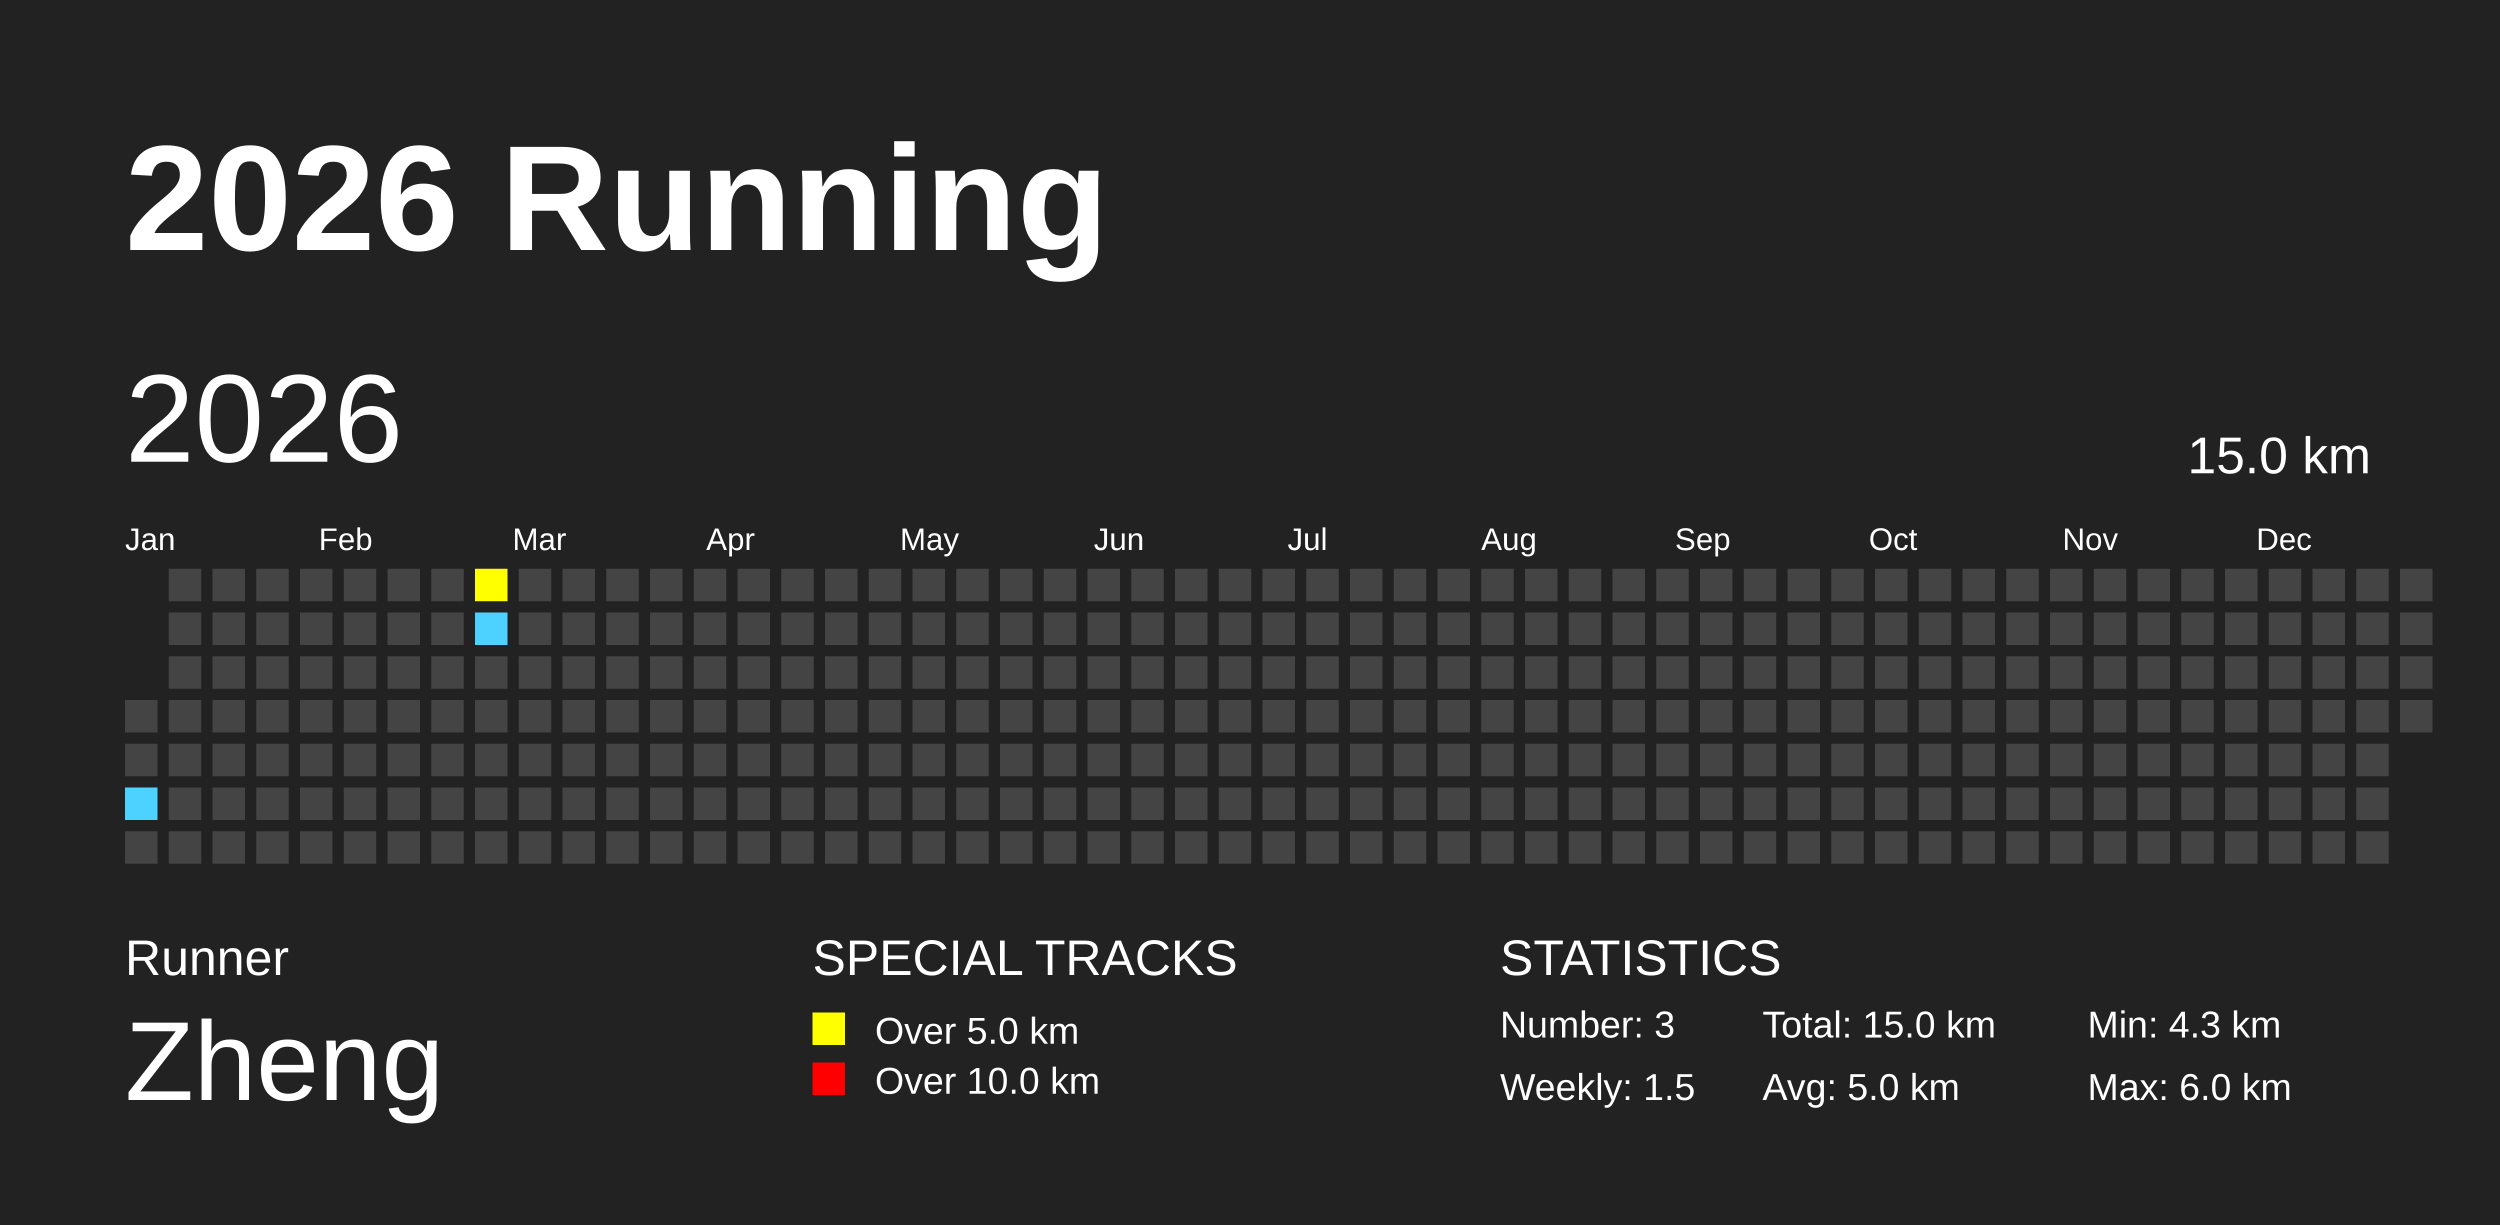
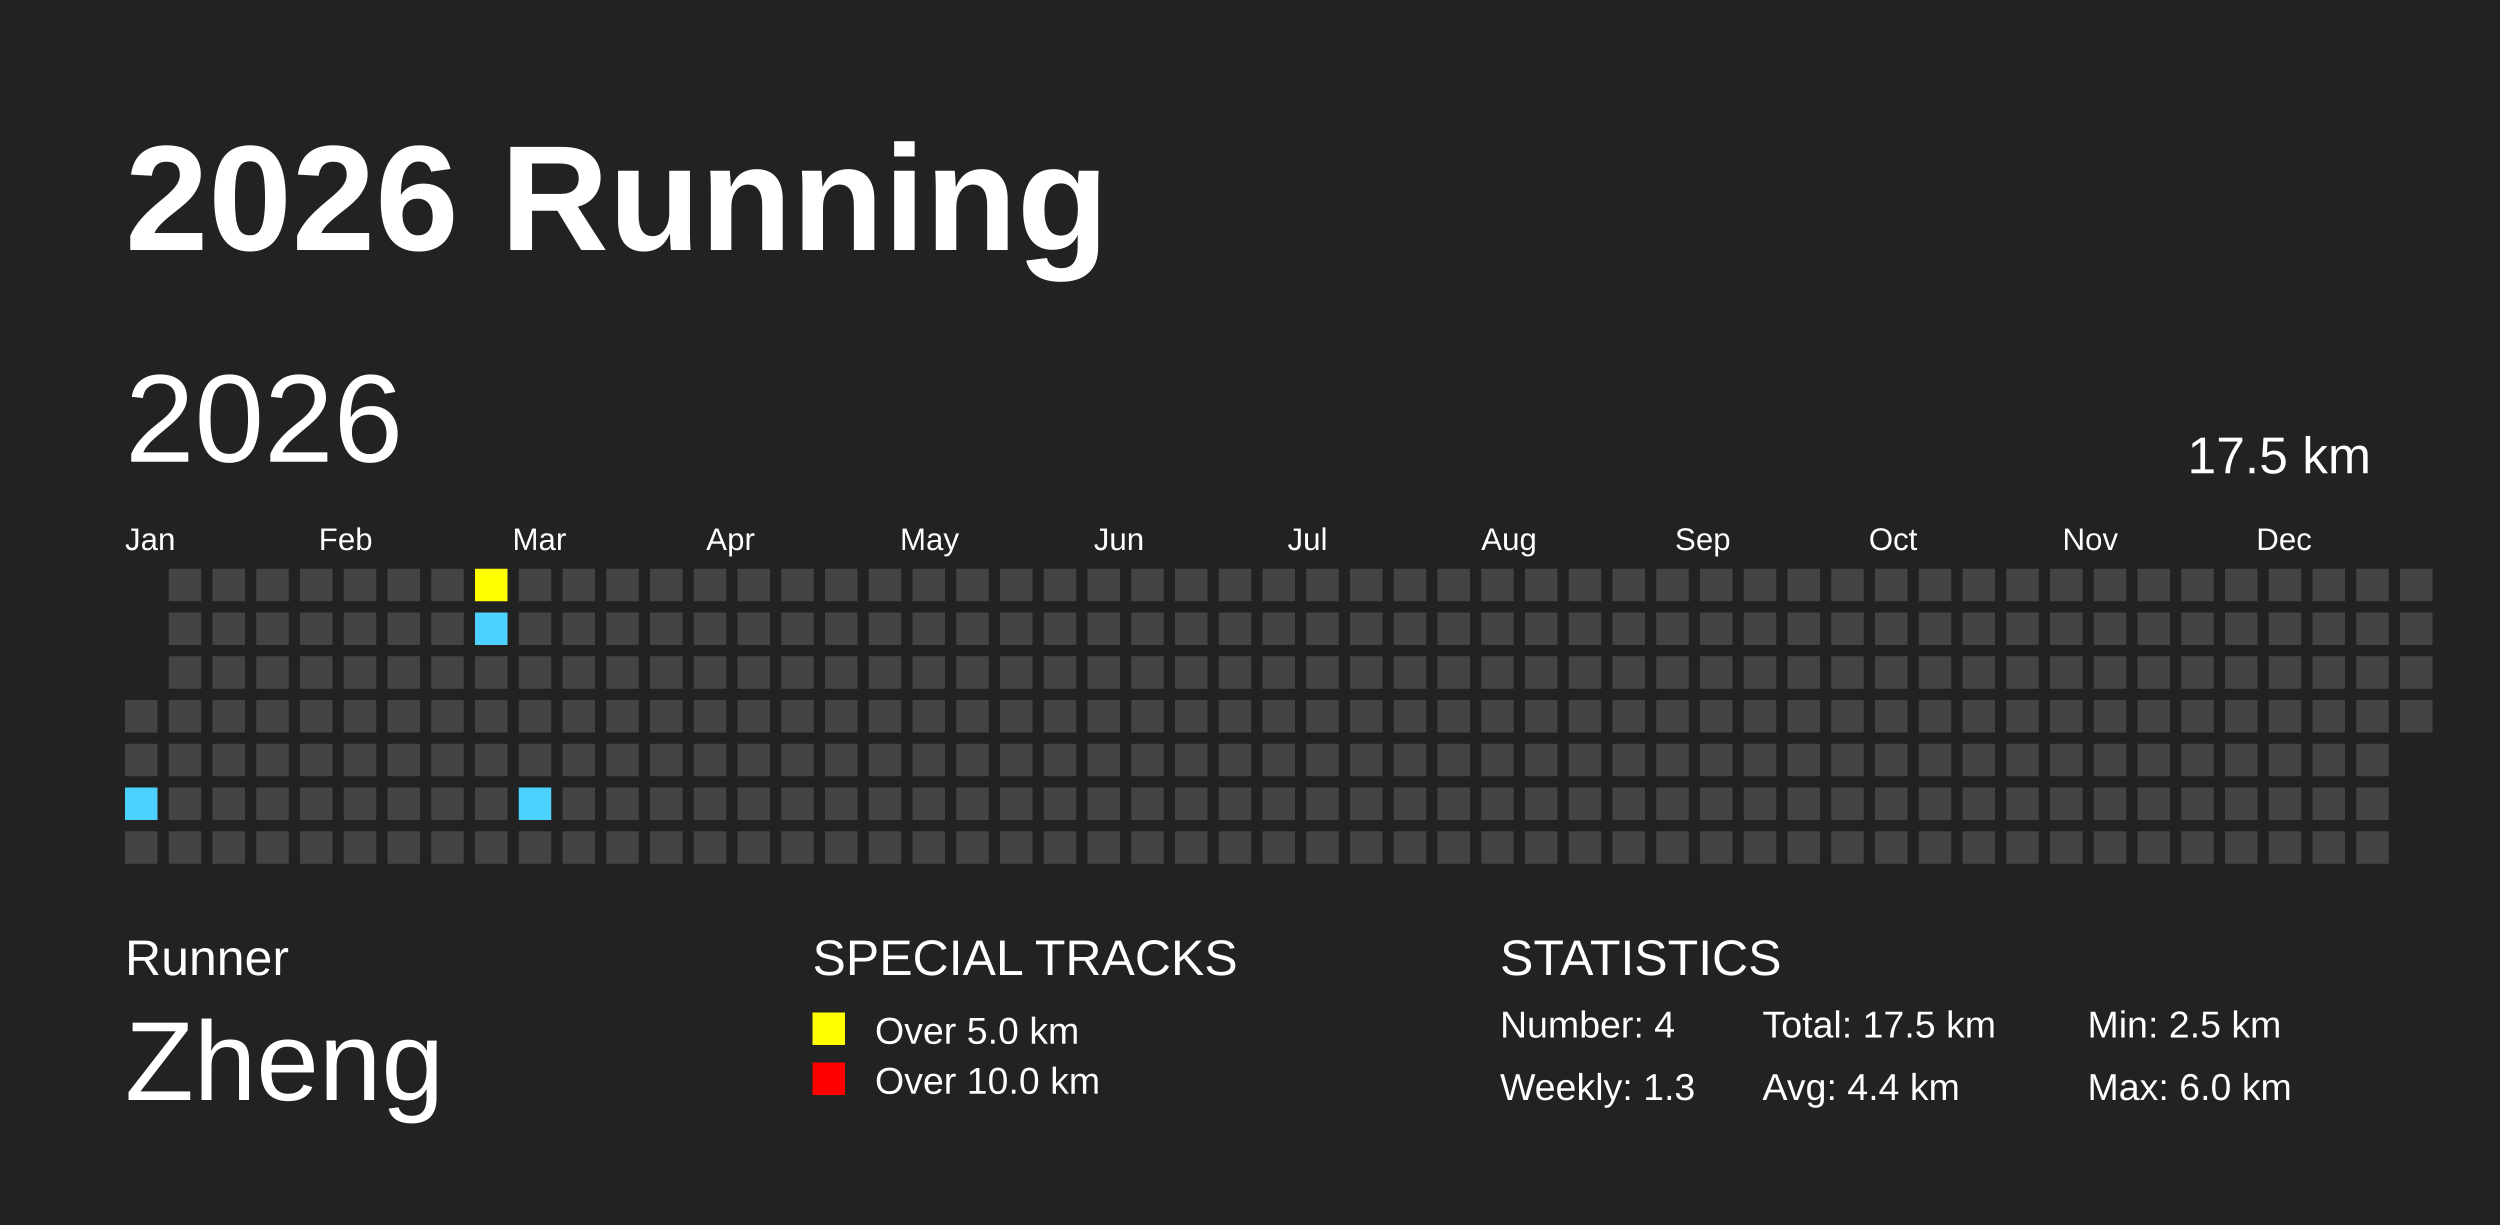
<svg xmlns="http://www.w3.org/2000/svg" baseProfile="full" height="98mm" version="1.1" viewBox="0,0,200,98" width="200mm">
  <defs />
  <rect fill="#222222" height="98" width="200" x="0" y="0" />
  <text fill="#FFFFFF" style="font-size:12px; font-family:Arial; font-weight:bold;" x="10" y="20">2026 Running</text>
  <text fill="#FFFFFF" style="font-size:4px; font-family:Arial" x="10" y="78">Runner</text>
  <text fill="#FFFFFF" style="font-size:9px; font-family:Arial" x="10" y="88">Zheng</text>
  <text fill="#FFFFFF" style="font-size:4px; font-family:Arial" x="65" y="78">SPECIAL TRACKS</text>
  <rect fill="yellow" height="2.6" width="2.6" x="65" y="81" />
  <text fill="#FFFFFF" style="font-size:3px; font-family:Arial" x="70" y="83.5">Over 5.0 km</text>
  <rect fill="red" height="2.6" width="2.6" x="65" y="85" />
  <text fill="#FFFFFF" style="font-size:3px; font-family:Arial" x="70" y="87.5">Over 10.0 km</text>
  <text fill="#FFFFFF" style="font-size:4px; font-family:Arial" x="120" y="78">STATISTICS</text>
-   <text fill="#FFFFFF" style="font-size:3px; font-family:Arial" x="120" y="83">Number: 3</text>
-   <text fill="#FFFFFF" style="font-size:3px; font-family:Arial" x="120" y="88">Weekly: 1.5</text>
-   <text fill="#FFFFFF" style="font-size:3px; font-family:Arial" x="141" y="83">Total: 15.0 km</text>
-   <text fill="#FFFFFF" style="font-size:3px; font-family:Arial" x="141" y="88">Avg: 5.0 km</text>
-   <text fill="#FFFFFF" style="font-size:3px; font-family:Arial" x="167" y="83">Min: 4.3 km</text>
+   <text fill="#FFFFFF" style="font-size:3px; font-family:Arial" x="120" y="83">Number: 4</text>
+   <text fill="#FFFFFF" style="font-size:3px; font-family:Arial" x="120" y="88">Weekly: 1.3</text>
+   <text fill="#FFFFFF" style="font-size:3px; font-family:Arial" x="141" y="83">Total: 17.5 km</text>
+   <text fill="#FFFFFF" style="font-size:3px; font-family:Arial" x="141" y="88">Avg: 4.4 km</text>
+   <text fill="#FFFFFF" style="font-size:3px; font-family:Arial" x="167" y="83">Min: 2.5 km</text>
  <text fill="#FFFFFF" style="font-size:3px; font-family:Arial" x="167" y="88">Max: 6.0 km</text>
  <text dominant-baseline="hanging" fill="#FFFFFF" style="font-size:10.0px; font-family:Arial;" x="10" y="30">2026</text>
-   <text dominant-baseline="hanging" fill="#FFFFFF" style="font-size:4.125px; font-family:Arial;" x="175" y="35">15.0 km</text>
+   <text dominant-baseline="hanging" fill="#FFFFFF" style="font-size:4.125px; font-family:Arial;" x="175" y="35">17.5 km</text>
  <text fill="#FFFFFF" style="font-size:2.5px; font-family:Arial" x="10.0" y="44">Jan</text>
  <text fill="#FFFFFF" style="font-size:2.5px; font-family:Arial" x="25.5" y="44">Feb</text>
  <text fill="#FFFFFF" style="font-size:2.5px; font-family:Arial" x="41.0" y="44">Mar</text>
  <text fill="#FFFFFF" style="font-size:2.5px; font-family:Arial" x="56.5" y="44">Apr</text>
  <text fill="#FFFFFF" style="font-size:2.5px; font-family:Arial" x="72.0" y="44">May</text>
  <text fill="#FFFFFF" style="font-size:2.5px; font-family:Arial" x="87.5" y="44">Jun</text>
  <text fill="#FFFFFF" style="font-size:2.5px; font-family:Arial" x="103.0" y="44">Jul</text>
  <text fill="#FFFFFF" style="font-size:2.5px; font-family:Arial" x="118.5" y="44">Aug</text>
  <text fill="#FFFFFF" style="font-size:2.5px; font-family:Arial" x="134.0" y="44">Sep</text>
  <text fill="#FFFFFF" style="font-size:2.5px; font-family:Arial" x="149.5" y="44">Oct</text>
  <text fill="#FFFFFF" style="font-size:2.5px; font-family:Arial" x="165.0" y="44">Nov</text>
  <text fill="#FFFFFF" style="font-size:2.5px; font-family:Arial" x="180.5" y="44">Dec</text>
  <rect fill="#444444" height="2.6" width="2.6" x="10.0" y="56.0" />
  <rect fill="#444444" height="2.6" width="2.6" x="10.0" y="59.5" />
  <rect fill="#4DD2FF" height="2.6" width="2.6" x="10.0" y="63.0" />
  <rect fill="#444444" height="2.6" width="2.6" x="10.0" y="66.5" />
  <rect fill="#444444" height="2.6" width="2.6" x="13.5" y="45.5" />
  <rect fill="#444444" height="2.6" width="2.6" x="13.5" y="49.0" />
  <rect fill="#444444" height="2.6" width="2.6" x="13.5" y="52.5" />
  <rect fill="#444444" height="2.6" width="2.6" x="13.5" y="56.0" />
  <rect fill="#444444" height="2.6" width="2.6" x="13.5" y="59.5" />
  <rect fill="#444444" height="2.6" width="2.6" x="13.5" y="63.0" />
  <rect fill="#444444" height="2.6" width="2.6" x="13.5" y="66.5" />
  <rect fill="#444444" height="2.6" width="2.6" x="17.0" y="45.5" />
  <rect fill="#444444" height="2.6" width="2.6" x="17.0" y="49.0" />
  <rect fill="#444444" height="2.6" width="2.6" x="17.0" y="52.5" />
  <rect fill="#444444" height="2.6" width="2.6" x="17.0" y="56.0" />
  <rect fill="#444444" height="2.6" width="2.6" x="17.0" y="59.5" />
  <rect fill="#444444" height="2.6" width="2.6" x="17.0" y="63.0" />
  <rect fill="#444444" height="2.6" width="2.6" x="17.0" y="66.5" />
  <rect fill="#444444" height="2.6" width="2.6" x="20.5" y="45.5" />
  <rect fill="#444444" height="2.6" width="2.6" x="20.5" y="49.0" />
  <rect fill="#444444" height="2.6" width="2.6" x="20.5" y="52.5" />
  <rect fill="#444444" height="2.6" width="2.6" x="20.5" y="56.0" />
  <rect fill="#444444" height="2.6" width="2.6" x="20.5" y="59.5" />
  <rect fill="#444444" height="2.6" width="2.6" x="20.5" y="63.0" />
  <rect fill="#444444" height="2.6" width="2.6" x="20.5" y="66.5" />
  <rect fill="#444444" height="2.6" width="2.6" x="24.0" y="45.5" />
  <rect fill="#444444" height="2.6" width="2.6" x="24.0" y="49.0" />
  <rect fill="#444444" height="2.6" width="2.6" x="24.0" y="52.5" />
  <rect fill="#444444" height="2.6" width="2.6" x="24.0" y="56.0" />
  <rect fill="#444444" height="2.6" width="2.6" x="24.0" y="59.5" />
  <rect fill="#444444" height="2.6" width="2.6" x="24.0" y="63.0" />
  <rect fill="#444444" height="2.6" width="2.6" x="24.0" y="66.5" />
  <rect fill="#444444" height="2.6" width="2.6" x="27.5" y="45.5" />
  <rect fill="#444444" height="2.6" width="2.6" x="27.5" y="49.0" />
  <rect fill="#444444" height="2.6" width="2.6" x="27.5" y="52.5" />
  <rect fill="#444444" height="2.6" width="2.6" x="27.5" y="56.0" />
  <rect fill="#444444" height="2.6" width="2.6" x="27.5" y="59.5" />
  <rect fill="#444444" height="2.6" width="2.6" x="27.5" y="63.0" />
  <rect fill="#444444" height="2.6" width="2.6" x="27.5" y="66.5" />
  <rect fill="#444444" height="2.6" width="2.6" x="31.0" y="45.5" />
  <rect fill="#444444" height="2.6" width="2.6" x="31.0" y="49.0" />
  <rect fill="#444444" height="2.6" width="2.6" x="31.0" y="52.5" />
  <rect fill="#444444" height="2.6" width="2.6" x="31.0" y="56.0" />
  <rect fill="#444444" height="2.6" width="2.6" x="31.0" y="59.5" />
  <rect fill="#444444" height="2.6" width="2.6" x="31.0" y="63.0" />
  <rect fill="#444444" height="2.6" width="2.6" x="31.0" y="66.5" />
  <rect fill="#444444" height="2.6" width="2.6" x="34.5" y="45.5" />
  <rect fill="#444444" height="2.6" width="2.6" x="34.5" y="49.0" />
  <rect fill="#444444" height="2.6" width="2.6" x="34.5" y="52.5" />
  <rect fill="#444444" height="2.6" width="2.6" x="34.5" y="56.0" />
  <rect fill="#444444" height="2.6" width="2.6" x="34.5" y="59.5" />
  <rect fill="#444444" height="2.6" width="2.6" x="34.5" y="63.0" />
  <rect fill="#444444" height="2.6" width="2.6" x="34.5" y="66.5" />
  <rect fill="yellow" height="2.6" width="2.6" x="38.0" y="45.5" />
  <rect fill="#4DD2FF" height="2.6" width="2.6" x="38.0" y="49.0" />
  <rect fill="#444444" height="2.6" width="2.6" x="38.0" y="52.5" />
  <rect fill="#444444" height="2.6" width="2.6" x="38.0" y="56.0" />
  <rect fill="#444444" height="2.6" width="2.6" x="38.0" y="59.5" />
  <rect fill="#444444" height="2.6" width="2.6" x="38.0" y="63.0" />
  <rect fill="#444444" height="2.6" width="2.6" x="38.0" y="66.5" />
  <rect fill="#444444" height="2.6" width="2.6" x="41.5" y="45.5" />
  <rect fill="#444444" height="2.6" width="2.6" x="41.5" y="49.0" />
  <rect fill="#444444" height="2.6" width="2.6" x="41.5" y="52.5" />
  <rect fill="#444444" height="2.6" width="2.6" x="41.5" y="56.0" />
  <rect fill="#444444" height="2.6" width="2.6" x="41.5" y="59.5" />
-   <rect fill="#444444" height="2.6" width="2.6" x="41.5" y="63.0" />
+   <rect fill="#4DD2FF" height="2.6" width="2.6" x="41.5" y="63.0" />
  <rect fill="#444444" height="2.6" width="2.6" x="41.5" y="66.5" />
  <rect fill="#444444" height="2.6" width="2.6" x="45.0" y="45.5" />
  <rect fill="#444444" height="2.6" width="2.6" x="45.0" y="49.0" />
  <rect fill="#444444" height="2.6" width="2.6" x="45.0" y="52.5" />
  <rect fill="#444444" height="2.6" width="2.6" x="45.0" y="56.0" />
  <rect fill="#444444" height="2.6" width="2.6" x="45.0" y="59.5" />
  <rect fill="#444444" height="2.6" width="2.6" x="45.0" y="63.0" />
  <rect fill="#444444" height="2.6" width="2.6" x="45.0" y="66.5" />
  <rect fill="#444444" height="2.6" width="2.6" x="48.5" y="45.5" />
  <rect fill="#444444" height="2.6" width="2.6" x="48.5" y="49.0" />
  <rect fill="#444444" height="2.6" width="2.6" x="48.5" y="52.5" />
  <rect fill="#444444" height="2.6" width="2.6" x="48.5" y="56.0" />
  <rect fill="#444444" height="2.6" width="2.6" x="48.5" y="59.5" />
  <rect fill="#444444" height="2.6" width="2.6" x="48.5" y="63.0" />
  <rect fill="#444444" height="2.6" width="2.6" x="48.5" y="66.5" />
  <rect fill="#444444" height="2.6" width="2.6" x="52.0" y="45.5" />
  <rect fill="#444444" height="2.6" width="2.6" x="52.0" y="49.0" />
  <rect fill="#444444" height="2.6" width="2.6" x="52.0" y="52.5" />
  <rect fill="#444444" height="2.6" width="2.6" x="52.0" y="56.0" />
  <rect fill="#444444" height="2.6" width="2.6" x="52.0" y="59.5" />
  <rect fill="#444444" height="2.6" width="2.6" x="52.0" y="63.0" />
  <rect fill="#444444" height="2.6" width="2.6" x="52.0" y="66.5" />
  <rect fill="#444444" height="2.6" width="2.6" x="55.5" y="45.5" />
  <rect fill="#444444" height="2.6" width="2.6" x="55.5" y="49.0" />
  <rect fill="#444444" height="2.6" width="2.6" x="55.5" y="52.5" />
  <rect fill="#444444" height="2.6" width="2.6" x="55.5" y="56.0" />
  <rect fill="#444444" height="2.6" width="2.6" x="55.5" y="59.5" />
  <rect fill="#444444" height="2.6" width="2.6" x="55.5" y="63.0" />
  <rect fill="#444444" height="2.6" width="2.6" x="55.5" y="66.5" />
  <rect fill="#444444" height="2.6" width="2.6" x="59.0" y="45.5" />
  <rect fill="#444444" height="2.6" width="2.6" x="59.0" y="49.0" />
  <rect fill="#444444" height="2.6" width="2.6" x="59.0" y="52.5" />
  <rect fill="#444444" height="2.6" width="2.6" x="59.0" y="56.0" />
  <rect fill="#444444" height="2.6" width="2.6" x="59.0" y="59.5" />
  <rect fill="#444444" height="2.6" width="2.6" x="59.0" y="63.0" />
  <rect fill="#444444" height="2.6" width="2.6" x="59.0" y="66.5" />
  <rect fill="#444444" height="2.6" width="2.6" x="62.5" y="45.5" />
  <rect fill="#444444" height="2.6" width="2.6" x="62.5" y="49.0" />
  <rect fill="#444444" height="2.6" width="2.6" x="62.5" y="52.5" />
  <rect fill="#444444" height="2.6" width="2.6" x="62.5" y="56.0" />
  <rect fill="#444444" height="2.6" width="2.6" x="62.5" y="59.5" />
  <rect fill="#444444" height="2.6" width="2.6" x="62.5" y="63.0" />
  <rect fill="#444444" height="2.6" width="2.6" x="62.5" y="66.5" />
  <rect fill="#444444" height="2.6" width="2.6" x="66.0" y="45.5" />
  <rect fill="#444444" height="2.6" width="2.6" x="66.0" y="49.0" />
  <rect fill="#444444" height="2.6" width="2.6" x="66.0" y="52.5" />
  <rect fill="#444444" height="2.6" width="2.6" x="66.0" y="56.0" />
  <rect fill="#444444" height="2.6" width="2.6" x="66.0" y="59.5" />
  <rect fill="#444444" height="2.6" width="2.6" x="66.0" y="63.0" />
  <rect fill="#444444" height="2.6" width="2.6" x="66.0" y="66.5" />
  <rect fill="#444444" height="2.6" width="2.6" x="69.5" y="45.5" />
  <rect fill="#444444" height="2.6" width="2.6" x="69.5" y="49.0" />
  <rect fill="#444444" height="2.6" width="2.6" x="69.5" y="52.5" />
  <rect fill="#444444" height="2.6" width="2.6" x="69.5" y="56.0" />
  <rect fill="#444444" height="2.6" width="2.6" x="69.5" y="59.5" />
  <rect fill="#444444" height="2.6" width="2.6" x="69.5" y="63.0" />
  <rect fill="#444444" height="2.6" width="2.6" x="69.5" y="66.5" />
  <rect fill="#444444" height="2.6" width="2.6" x="73.0" y="45.5" />
  <rect fill="#444444" height="2.6" width="2.6" x="73.0" y="49.0" />
  <rect fill="#444444" height="2.6" width="2.6" x="73.0" y="52.5" />
  <rect fill="#444444" height="2.6" width="2.6" x="73.0" y="56.0" />
  <rect fill="#444444" height="2.6" width="2.6" x="73.0" y="59.5" />
  <rect fill="#444444" height="2.6" width="2.6" x="73.0" y="63.0" />
  <rect fill="#444444" height="2.6" width="2.6" x="73.0" y="66.5" />
  <rect fill="#444444" height="2.6" width="2.6" x="76.5" y="45.5" />
  <rect fill="#444444" height="2.6" width="2.6" x="76.5" y="49.0" />
  <rect fill="#444444" height="2.6" width="2.6" x="76.5" y="52.5" />
  <rect fill="#444444" height="2.6" width="2.6" x="76.5" y="56.0" />
  <rect fill="#444444" height="2.6" width="2.6" x="76.5" y="59.5" />
  <rect fill="#444444" height="2.6" width="2.6" x="76.5" y="63.0" />
  <rect fill="#444444" height="2.6" width="2.6" x="76.5" y="66.5" />
  <rect fill="#444444" height="2.6" width="2.6" x="80.0" y="45.5" />
  <rect fill="#444444" height="2.6" width="2.6" x="80.0" y="49.0" />
  <rect fill="#444444" height="2.6" width="2.6" x="80.0" y="52.5" />
  <rect fill="#444444" height="2.6" width="2.6" x="80.0" y="56.0" />
  <rect fill="#444444" height="2.6" width="2.6" x="80.0" y="59.5" />
  <rect fill="#444444" height="2.6" width="2.6" x="80.0" y="63.0" />
  <rect fill="#444444" height="2.6" width="2.6" x="80.0" y="66.5" />
  <rect fill="#444444" height="2.6" width="2.6" x="83.5" y="45.5" />
  <rect fill="#444444" height="2.6" width="2.6" x="83.5" y="49.0" />
  <rect fill="#444444" height="2.6" width="2.6" x="83.5" y="52.5" />
  <rect fill="#444444" height="2.6" width="2.6" x="83.5" y="56.0" />
  <rect fill="#444444" height="2.6" width="2.6" x="83.5" y="59.5" />
  <rect fill="#444444" height="2.6" width="2.6" x="83.5" y="63.0" />
  <rect fill="#444444" height="2.6" width="2.6" x="83.5" y="66.5" />
  <rect fill="#444444" height="2.6" width="2.6" x="87.0" y="45.5" />
  <rect fill="#444444" height="2.6" width="2.6" x="87.0" y="49.0" />
  <rect fill="#444444" height="2.6" width="2.6" x="87.0" y="52.5" />
  <rect fill="#444444" height="2.6" width="2.6" x="87.0" y="56.0" />
  <rect fill="#444444" height="2.6" width="2.6" x="87.0" y="59.5" />
  <rect fill="#444444" height="2.6" width="2.6" x="87.0" y="63.0" />
  <rect fill="#444444" height="2.6" width="2.6" x="87.0" y="66.5" />
  <rect fill="#444444" height="2.6" width="2.6" x="90.5" y="45.5" />
  <rect fill="#444444" height="2.6" width="2.6" x="90.5" y="49.0" />
  <rect fill="#444444" height="2.6" width="2.6" x="90.5" y="52.5" />
  <rect fill="#444444" height="2.6" width="2.6" x="90.5" y="56.0" />
  <rect fill="#444444" height="2.6" width="2.6" x="90.5" y="59.5" />
  <rect fill="#444444" height="2.6" width="2.6" x="90.5" y="63.0" />
  <rect fill="#444444" height="2.6" width="2.6" x="90.5" y="66.5" />
  <rect fill="#444444" height="2.6" width="2.6" x="94.0" y="45.5" />
  <rect fill="#444444" height="2.6" width="2.6" x="94.0" y="49.0" />
  <rect fill="#444444" height="2.6" width="2.6" x="94.0" y="52.5" />
  <rect fill="#444444" height="2.6" width="2.6" x="94.0" y="56.0" />
  <rect fill="#444444" height="2.6" width="2.6" x="94.0" y="59.5" />
  <rect fill="#444444" height="2.6" width="2.6" x="94.0" y="63.0" />
  <rect fill="#444444" height="2.6" width="2.6" x="94.0" y="66.5" />
  <rect fill="#444444" height="2.6" width="2.6" x="97.5" y="45.5" />
  <rect fill="#444444" height="2.6" width="2.6" x="97.5" y="49.0" />
  <rect fill="#444444" height="2.6" width="2.6" x="97.5" y="52.5" />
  <rect fill="#444444" height="2.6" width="2.6" x="97.5" y="56.0" />
  <rect fill="#444444" height="2.6" width="2.6" x="97.5" y="59.5" />
  <rect fill="#444444" height="2.6" width="2.6" x="97.5" y="63.0" />
  <rect fill="#444444" height="2.6" width="2.6" x="97.5" y="66.5" />
  <rect fill="#444444" height="2.6" width="2.6" x="101.0" y="45.5" />
  <rect fill="#444444" height="2.6" width="2.6" x="101.0" y="49.0" />
  <rect fill="#444444" height="2.6" width="2.6" x="101.0" y="52.5" />
  <rect fill="#444444" height="2.6" width="2.6" x="101.0" y="56.0" />
  <rect fill="#444444" height="2.6" width="2.6" x="101.0" y="59.5" />
  <rect fill="#444444" height="2.6" width="2.6" x="101.0" y="63.0" />
  <rect fill="#444444" height="2.6" width="2.6" x="101.0" y="66.5" />
  <rect fill="#444444" height="2.6" width="2.6" x="104.5" y="45.5" />
  <rect fill="#444444" height="2.6" width="2.6" x="104.5" y="49.0" />
  <rect fill="#444444" height="2.6" width="2.6" x="104.5" y="52.5" />
  <rect fill="#444444" height="2.6" width="2.6" x="104.5" y="56.0" />
  <rect fill="#444444" height="2.6" width="2.6" x="104.5" y="59.5" />
  <rect fill="#444444" height="2.6" width="2.6" x="104.5" y="63.0" />
  <rect fill="#444444" height="2.6" width="2.6" x="104.5" y="66.5" />
  <rect fill="#444444" height="2.6" width="2.6" x="108.0" y="45.5" />
  <rect fill="#444444" height="2.6" width="2.6" x="108.0" y="49.0" />
  <rect fill="#444444" height="2.6" width="2.6" x="108.0" y="52.5" />
  <rect fill="#444444" height="2.6" width="2.6" x="108.0" y="56.0" />
  <rect fill="#444444" height="2.6" width="2.6" x="108.0" y="59.5" />
  <rect fill="#444444" height="2.6" width="2.6" x="108.0" y="63.0" />
  <rect fill="#444444" height="2.6" width="2.6" x="108.0" y="66.5" />
  <rect fill="#444444" height="2.6" width="2.6" x="111.5" y="45.5" />
  <rect fill="#444444" height="2.6" width="2.6" x="111.5" y="49.0" />
  <rect fill="#444444" height="2.6" width="2.6" x="111.5" y="52.5" />
  <rect fill="#444444" height="2.6" width="2.6" x="111.5" y="56.0" />
  <rect fill="#444444" height="2.6" width="2.6" x="111.5" y="59.5" />
  <rect fill="#444444" height="2.6" width="2.6" x="111.5" y="63.0" />
  <rect fill="#444444" height="2.6" width="2.6" x="111.5" y="66.5" />
  <rect fill="#444444" height="2.6" width="2.6" x="115.0" y="45.5" />
  <rect fill="#444444" height="2.6" width="2.6" x="115.0" y="49.0" />
  <rect fill="#444444" height="2.6" width="2.6" x="115.0" y="52.5" />
  <rect fill="#444444" height="2.6" width="2.6" x="115.0" y="56.0" />
  <rect fill="#444444" height="2.6" width="2.6" x="115.0" y="59.5" />
  <rect fill="#444444" height="2.6" width="2.6" x="115.0" y="63.0" />
  <rect fill="#444444" height="2.6" width="2.6" x="115.0" y="66.5" />
  <rect fill="#444444" height="2.6" width="2.6" x="118.5" y="45.5" />
  <rect fill="#444444" height="2.6" width="2.6" x="118.5" y="49.0" />
  <rect fill="#444444" height="2.6" width="2.6" x="118.5" y="52.5" />
  <rect fill="#444444" height="2.6" width="2.6" x="118.5" y="56.0" />
  <rect fill="#444444" height="2.6" width="2.6" x="118.5" y="59.5" />
  <rect fill="#444444" height="2.6" width="2.6" x="118.5" y="63.0" />
  <rect fill="#444444" height="2.6" width="2.6" x="118.5" y="66.5" />
  <rect fill="#444444" height="2.6" width="2.6" x="122.0" y="45.5" />
  <rect fill="#444444" height="2.6" width="2.6" x="122.0" y="49.0" />
  <rect fill="#444444" height="2.6" width="2.6" x="122.0" y="52.5" />
  <rect fill="#444444" height="2.6" width="2.6" x="122.0" y="56.0" />
  <rect fill="#444444" height="2.6" width="2.6" x="122.0" y="59.5" />
  <rect fill="#444444" height="2.6" width="2.6" x="122.0" y="63.0" />
  <rect fill="#444444" height="2.6" width="2.6" x="122.0" y="66.5" />
  <rect fill="#444444" height="2.6" width="2.6" x="125.5" y="45.5" />
  <rect fill="#444444" height="2.6" width="2.6" x="125.5" y="49.0" />
  <rect fill="#444444" height="2.6" width="2.6" x="125.5" y="52.5" />
  <rect fill="#444444" height="2.6" width="2.6" x="125.5" y="56.0" />
  <rect fill="#444444" height="2.6" width="2.6" x="125.5" y="59.5" />
  <rect fill="#444444" height="2.6" width="2.6" x="125.5" y="63.0" />
  <rect fill="#444444" height="2.6" width="2.6" x="125.5" y="66.5" />
  <rect fill="#444444" height="2.6" width="2.6" x="129.0" y="45.5" />
  <rect fill="#444444" height="2.6" width="2.6" x="129.0" y="49.0" />
  <rect fill="#444444" height="2.6" width="2.6" x="129.0" y="52.5" />
  <rect fill="#444444" height="2.6" width="2.6" x="129.0" y="56.0" />
  <rect fill="#444444" height="2.6" width="2.6" x="129.0" y="59.5" />
  <rect fill="#444444" height="2.6" width="2.6" x="129.0" y="63.0" />
  <rect fill="#444444" height="2.6" width="2.6" x="129.0" y="66.5" />
  <rect fill="#444444" height="2.6" width="2.6" x="132.5" y="45.5" />
  <rect fill="#444444" height="2.6" width="2.6" x="132.5" y="49.0" />
  <rect fill="#444444" height="2.6" width="2.6" x="132.5" y="52.5" />
  <rect fill="#444444" height="2.6" width="2.6" x="132.5" y="56.0" />
  <rect fill="#444444" height="2.6" width="2.6" x="132.5" y="59.5" />
  <rect fill="#444444" height="2.6" width="2.6" x="132.5" y="63.0" />
  <rect fill="#444444" height="2.6" width="2.6" x="132.5" y="66.5" />
  <rect fill="#444444" height="2.6" width="2.6" x="136.0" y="45.5" />
  <rect fill="#444444" height="2.6" width="2.6" x="136.0" y="49.0" />
  <rect fill="#444444" height="2.6" width="2.6" x="136.0" y="52.5" />
  <rect fill="#444444" height="2.6" width="2.6" x="136.0" y="56.0" />
  <rect fill="#444444" height="2.6" width="2.6" x="136.0" y="59.5" />
  <rect fill="#444444" height="2.6" width="2.6" x="136.0" y="63.0" />
  <rect fill="#444444" height="2.6" width="2.6" x="136.0" y="66.5" />
  <rect fill="#444444" height="2.6" width="2.6" x="139.5" y="45.5" />
  <rect fill="#444444" height="2.6" width="2.6" x="139.5" y="49.0" />
  <rect fill="#444444" height="2.6" width="2.6" x="139.5" y="52.5" />
  <rect fill="#444444" height="2.6" width="2.6" x="139.5" y="56.0" />
  <rect fill="#444444" height="2.6" width="2.6" x="139.5" y="59.5" />
  <rect fill="#444444" height="2.6" width="2.6" x="139.5" y="63.0" />
  <rect fill="#444444" height="2.6" width="2.6" x="139.5" y="66.5" />
  <rect fill="#444444" height="2.6" width="2.6" x="143.0" y="45.5" />
  <rect fill="#444444" height="2.6" width="2.6" x="143.0" y="49.0" />
  <rect fill="#444444" height="2.6" width="2.6" x="143.0" y="52.5" />
  <rect fill="#444444" height="2.6" width="2.6" x="143.0" y="56.0" />
  <rect fill="#444444" height="2.6" width="2.6" x="143.0" y="59.5" />
  <rect fill="#444444" height="2.6" width="2.6" x="143.0" y="63.0" />
  <rect fill="#444444" height="2.6" width="2.6" x="143.0" y="66.5" />
  <rect fill="#444444" height="2.6" width="2.6" x="146.5" y="45.5" />
  <rect fill="#444444" height="2.6" width="2.6" x="146.5" y="49.0" />
  <rect fill="#444444" height="2.6" width="2.6" x="146.5" y="52.5" />
  <rect fill="#444444" height="2.6" width="2.6" x="146.5" y="56.0" />
  <rect fill="#444444" height="2.6" width="2.6" x="146.5" y="59.5" />
  <rect fill="#444444" height="2.6" width="2.6" x="146.5" y="63.0" />
  <rect fill="#444444" height="2.6" width="2.6" x="146.5" y="66.5" />
  <rect fill="#444444" height="2.6" width="2.6" x="150.0" y="45.5" />
  <rect fill="#444444" height="2.6" width="2.6" x="150.0" y="49.0" />
  <rect fill="#444444" height="2.6" width="2.6" x="150.0" y="52.5" />
  <rect fill="#444444" height="2.6" width="2.6" x="150.0" y="56.0" />
  <rect fill="#444444" height="2.6" width="2.6" x="150.0" y="59.5" />
  <rect fill="#444444" height="2.6" width="2.6" x="150.0" y="63.0" />
  <rect fill="#444444" height="2.6" width="2.6" x="150.0" y="66.5" />
  <rect fill="#444444" height="2.6" width="2.6" x="153.5" y="45.5" />
  <rect fill="#444444" height="2.6" width="2.6" x="153.5" y="49.0" />
  <rect fill="#444444" height="2.6" width="2.6" x="153.5" y="52.5" />
  <rect fill="#444444" height="2.6" width="2.6" x="153.5" y="56.0" />
  <rect fill="#444444" height="2.6" width="2.6" x="153.5" y="59.5" />
  <rect fill="#444444" height="2.6" width="2.6" x="153.5" y="63.0" />
  <rect fill="#444444" height="2.6" width="2.6" x="153.5" y="66.5" />
  <rect fill="#444444" height="2.6" width="2.6" x="157.0" y="45.5" />
  <rect fill="#444444" height="2.6" width="2.6" x="157.0" y="49.0" />
  <rect fill="#444444" height="2.6" width="2.6" x="157.0" y="52.5" />
  <rect fill="#444444" height="2.6" width="2.6" x="157.0" y="56.0" />
  <rect fill="#444444" height="2.6" width="2.6" x="157.0" y="59.5" />
  <rect fill="#444444" height="2.6" width="2.6" x="157.0" y="63.0" />
  <rect fill="#444444" height="2.6" width="2.6" x="157.0" y="66.5" />
  <rect fill="#444444" height="2.6" width="2.6" x="160.5" y="45.5" />
  <rect fill="#444444" height="2.6" width="2.6" x="160.5" y="49.0" />
  <rect fill="#444444" height="2.6" width="2.6" x="160.5" y="52.5" />
  <rect fill="#444444" height="2.6" width="2.6" x="160.5" y="56.0" />
  <rect fill="#444444" height="2.6" width="2.6" x="160.5" y="59.5" />
  <rect fill="#444444" height="2.6" width="2.6" x="160.5" y="63.0" />
  <rect fill="#444444" height="2.6" width="2.6" x="160.5" y="66.5" />
  <rect fill="#444444" height="2.6" width="2.6" x="164.0" y="45.5" />
  <rect fill="#444444" height="2.6" width="2.6" x="164.0" y="49.0" />
  <rect fill="#444444" height="2.6" width="2.6" x="164.0" y="52.5" />
  <rect fill="#444444" height="2.6" width="2.6" x="164.0" y="56.0" />
  <rect fill="#444444" height="2.6" width="2.6" x="164.0" y="59.5" />
  <rect fill="#444444" height="2.6" width="2.6" x="164.0" y="63.0" />
  <rect fill="#444444" height="2.6" width="2.6" x="164.0" y="66.5" />
  <rect fill="#444444" height="2.6" width="2.6" x="167.5" y="45.5" />
  <rect fill="#444444" height="2.6" width="2.6" x="167.5" y="49.0" />
  <rect fill="#444444" height="2.6" width="2.6" x="167.5" y="52.5" />
  <rect fill="#444444" height="2.6" width="2.6" x="167.5" y="56.0" />
  <rect fill="#444444" height="2.6" width="2.6" x="167.5" y="59.5" />
  <rect fill="#444444" height="2.6" width="2.6" x="167.5" y="63.0" />
  <rect fill="#444444" height="2.6" width="2.6" x="167.5" y="66.5" />
  <rect fill="#444444" height="2.6" width="2.6" x="171.0" y="45.5" />
  <rect fill="#444444" height="2.6" width="2.6" x="171.0" y="49.0" />
  <rect fill="#444444" height="2.6" width="2.6" x="171.0" y="52.5" />
  <rect fill="#444444" height="2.6" width="2.6" x="171.0" y="56.0" />
  <rect fill="#444444" height="2.6" width="2.6" x="171.0" y="59.5" />
  <rect fill="#444444" height="2.6" width="2.6" x="171.0" y="63.0" />
  <rect fill="#444444" height="2.6" width="2.6" x="171.0" y="66.5" />
  <rect fill="#444444" height="2.6" width="2.6" x="174.5" y="45.5" />
  <rect fill="#444444" height="2.6" width="2.6" x="174.5" y="49.0" />
  <rect fill="#444444" height="2.6" width="2.6" x="174.5" y="52.5" />
  <rect fill="#444444" height="2.6" width="2.6" x="174.5" y="56.0" />
  <rect fill="#444444" height="2.6" width="2.6" x="174.5" y="59.5" />
  <rect fill="#444444" height="2.6" width="2.6" x="174.5" y="63.0" />
  <rect fill="#444444" height="2.6" width="2.6" x="174.5" y="66.5" />
  <rect fill="#444444" height="2.6" width="2.6" x="178.0" y="45.5" />
  <rect fill="#444444" height="2.6" width="2.6" x="178.0" y="49.0" />
  <rect fill="#444444" height="2.6" width="2.6" x="178.0" y="52.5" />
  <rect fill="#444444" height="2.6" width="2.6" x="178.0" y="56.0" />
  <rect fill="#444444" height="2.6" width="2.6" x="178.0" y="59.5" />
  <rect fill="#444444" height="2.6" width="2.6" x="178.0" y="63.0" />
  <rect fill="#444444" height="2.6" width="2.6" x="178.0" y="66.5" />
  <rect fill="#444444" height="2.6" width="2.6" x="181.5" y="45.5" />
  <rect fill="#444444" height="2.6" width="2.6" x="181.5" y="49.0" />
  <rect fill="#444444" height="2.6" width="2.6" x="181.5" y="52.5" />
  <rect fill="#444444" height="2.6" width="2.6" x="181.5" y="56.0" />
  <rect fill="#444444" height="2.6" width="2.6" x="181.5" y="59.5" />
  <rect fill="#444444" height="2.6" width="2.6" x="181.5" y="63.0" />
  <rect fill="#444444" height="2.6" width="2.6" x="181.5" y="66.5" />
  <rect fill="#444444" height="2.6" width="2.6" x="185.0" y="45.5" />
  <rect fill="#444444" height="2.6" width="2.6" x="185.0" y="49.0" />
  <rect fill="#444444" height="2.6" width="2.6" x="185.0" y="52.5" />
  <rect fill="#444444" height="2.6" width="2.6" x="185.0" y="56.0" />
  <rect fill="#444444" height="2.6" width="2.6" x="185.0" y="59.5" />
  <rect fill="#444444" height="2.6" width="2.6" x="185.0" y="63.0" />
  <rect fill="#444444" height="2.6" width="2.6" x="185.0" y="66.5" />
  <rect fill="#444444" height="2.6" width="2.6" x="188.5" y="45.5" />
  <rect fill="#444444" height="2.6" width="2.6" x="188.5" y="49.0" />
  <rect fill="#444444" height="2.6" width="2.6" x="188.5" y="52.5" />
  <rect fill="#444444" height="2.6" width="2.6" x="188.5" y="56.0" />
  <rect fill="#444444" height="2.6" width="2.6" x="188.5" y="59.5" />
  <rect fill="#444444" height="2.6" width="2.6" x="188.5" y="63.0" />
  <rect fill="#444444" height="2.6" width="2.6" x="188.5" y="66.5" />
  <rect fill="#444444" height="2.6" width="2.6" x="192.0" y="45.5" />
  <rect fill="#444444" height="2.6" width="2.6" x="192.0" y="49.0" />
  <rect fill="#444444" height="2.6" width="2.6" x="192.0" y="52.5" />
  <rect fill="#444444" height="2.6" width="2.6" x="192.0" y="56.0" />
</svg>
